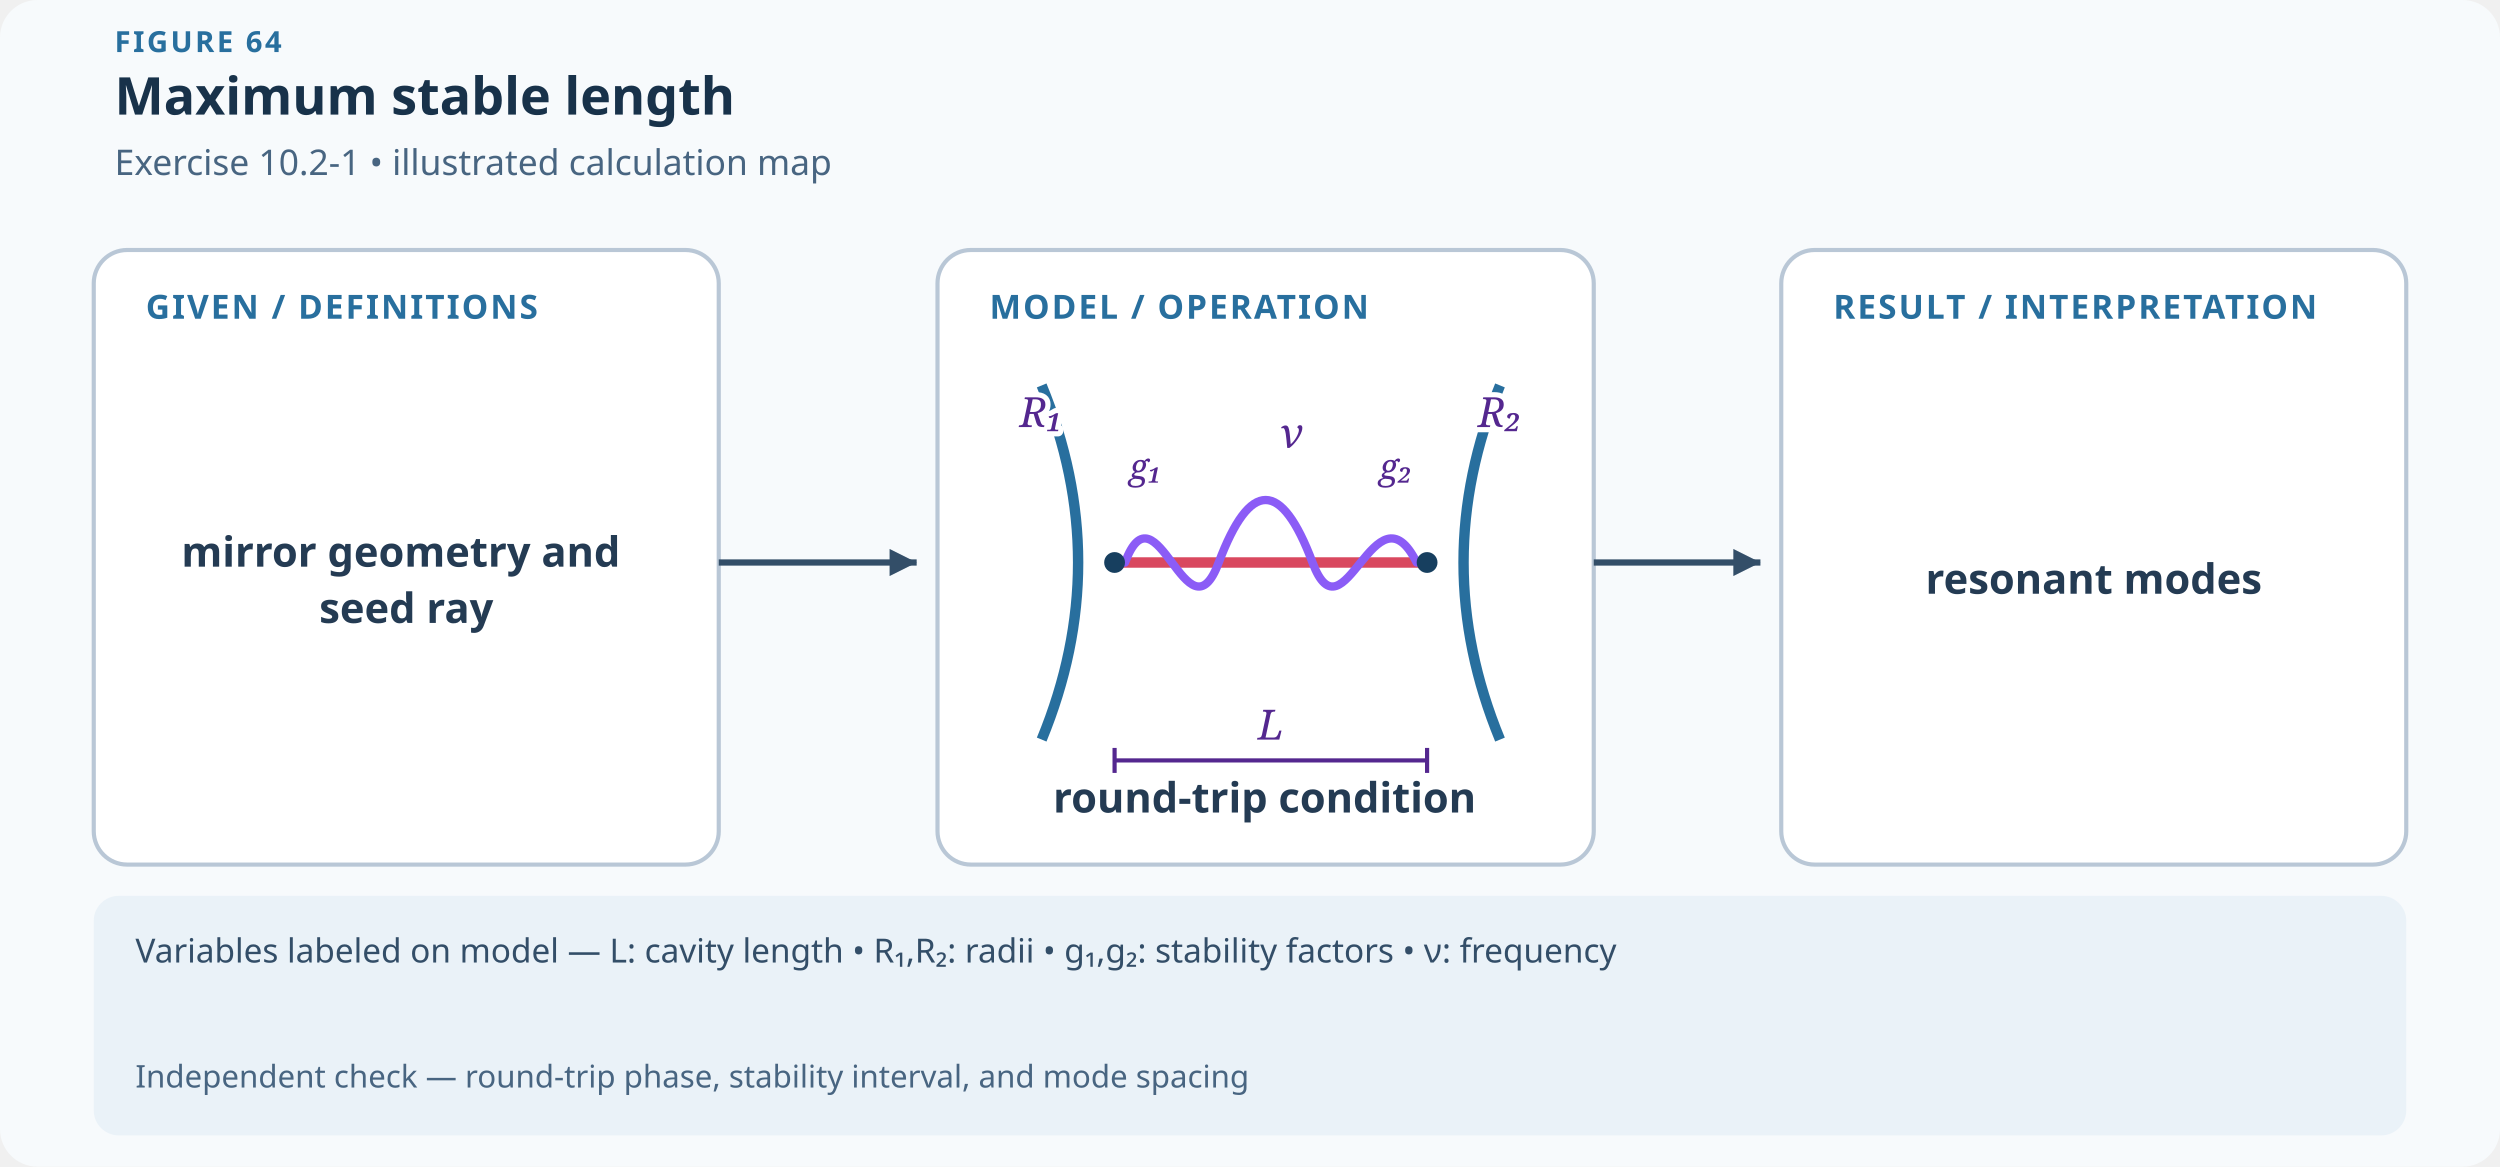
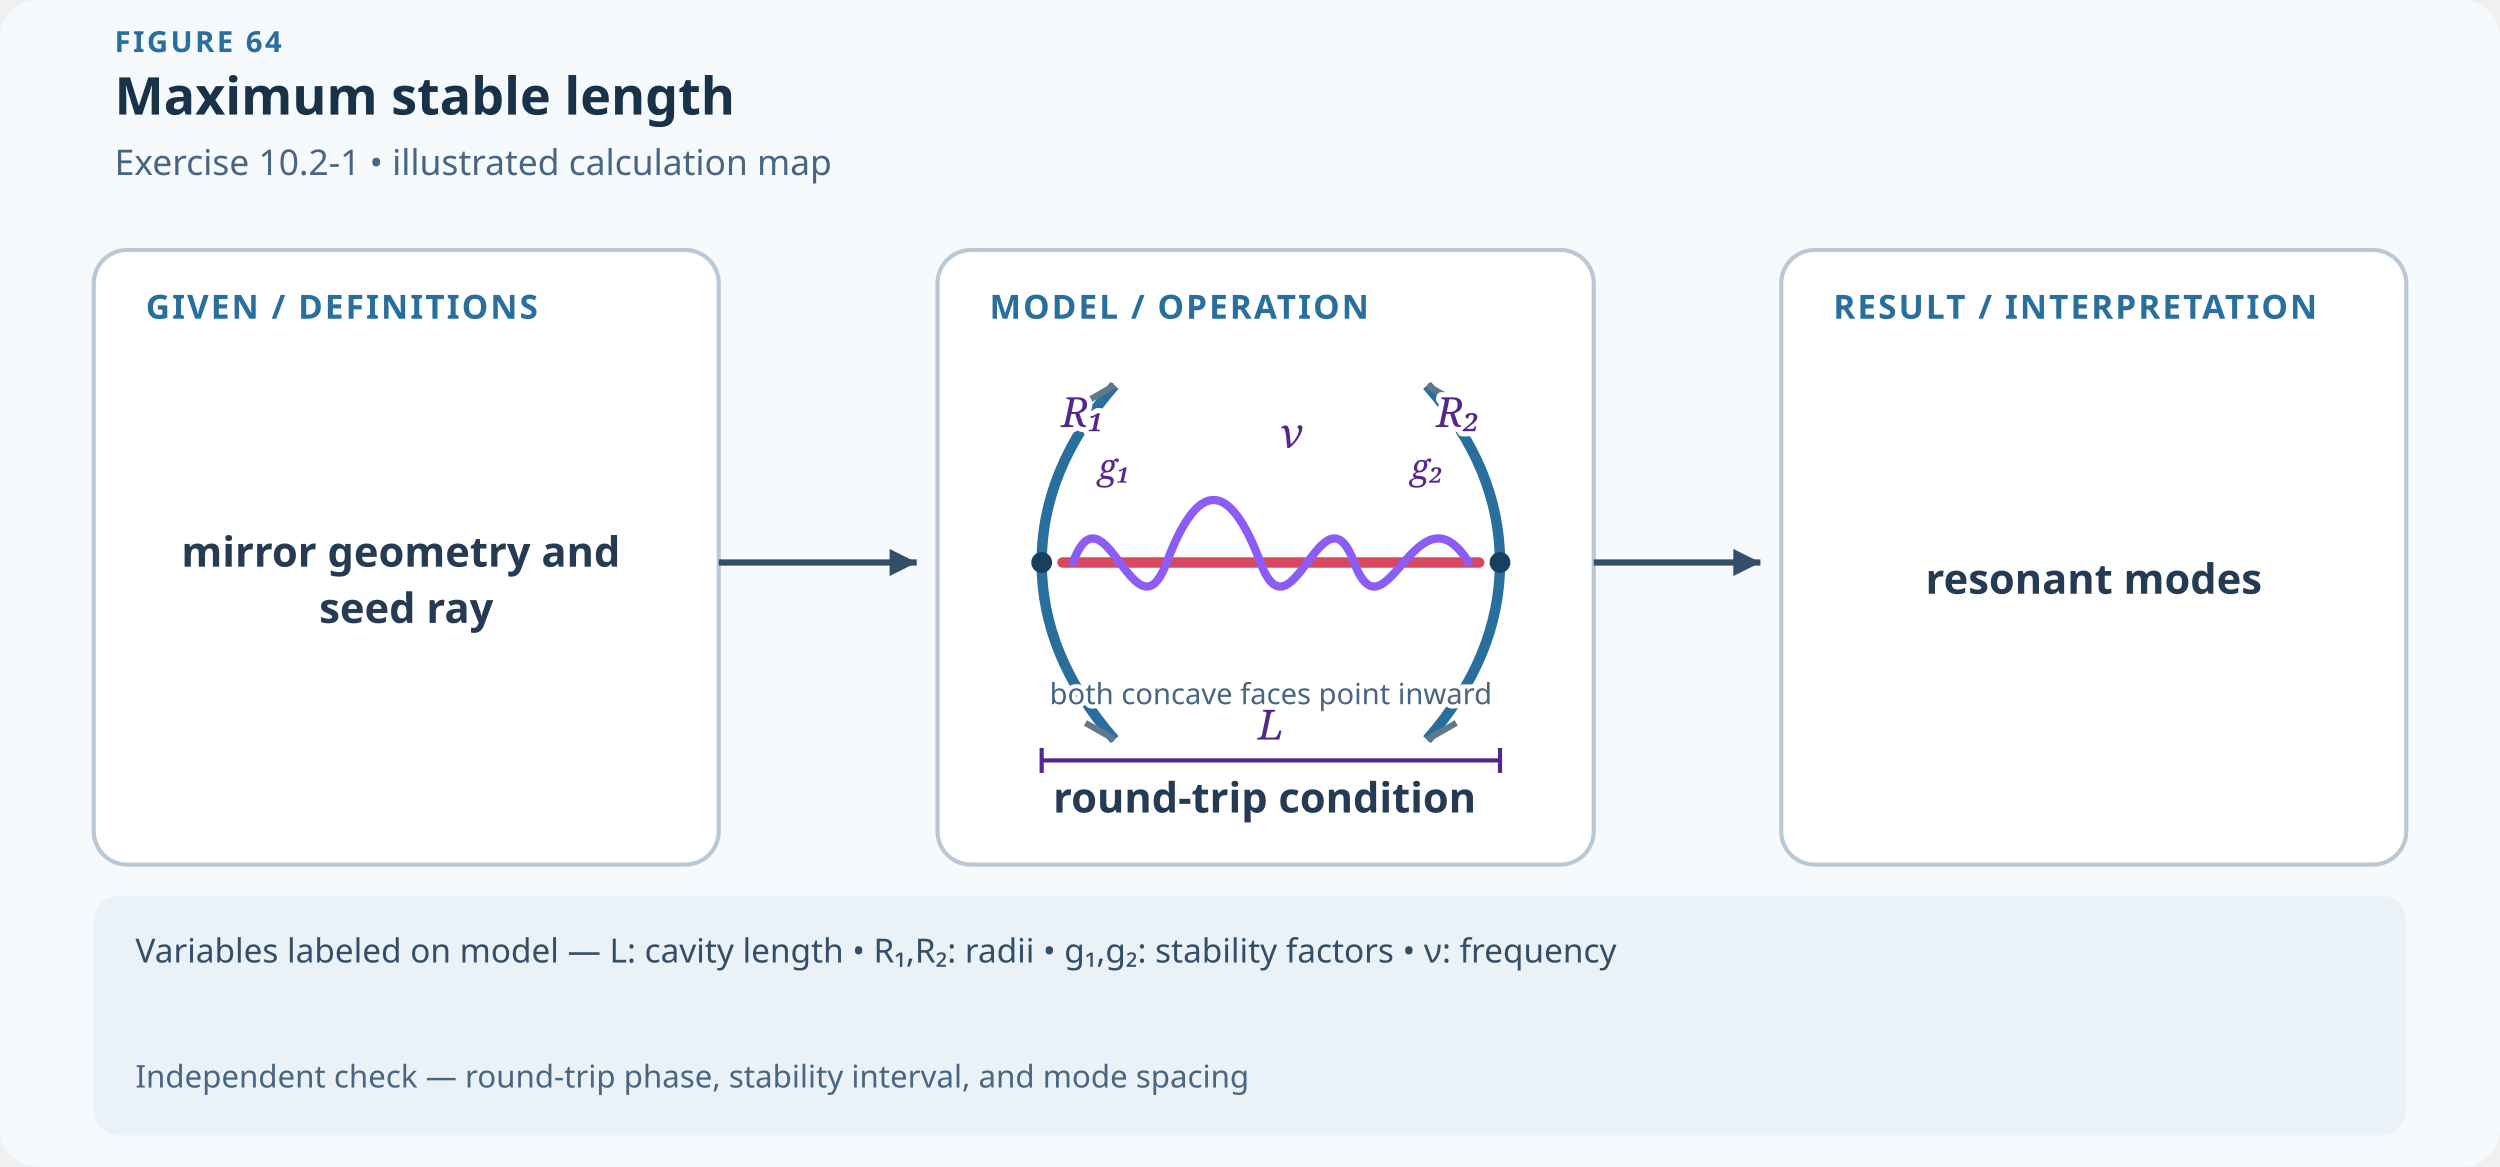
<svg xmlns="http://www.w3.org/2000/svg" width="1200" height="560" viewBox="0 0 1200 560" role="img" aria-labelledby="title desc" data-category="resonator" data-figure="64">
  <defs>
    <style>
      .bg{fill:#f7fafc}.card{fill:#fff;stroke:#b9c7d6;stroke-width:2}.band{fill:#eaf2f8}.figureid{font:700 14px sans-serif;fill:#286f9e;letter-spacing:1.2px}.head{font:700 25px sans-serif;fill:#18324a}.sub{font:17px sans-serif;fill:#486581}.tag{font:700 16px sans-serif;fill:#286f9e;letter-spacing:1px}.label{font:700 20px sans-serif;fill:#243b53;text-anchor:middle}.legend{font:16px sans-serif;fill:#334e68}.check{font:15px sans-serif;fill:#486581}.accent{fill:none;stroke:#d9485f;stroke-width:5;stroke-linecap:round;stroke-linejoin:round}.accent2{fill:none;stroke:#8b5cf6;stroke-width:4;stroke-linecap:round;stroke-linejoin:round}.optic{fill:none;stroke:#286f9e;stroke-width:5}.thin{fill:none;stroke:#61788a;stroke-width:3}.axis{fill:none;stroke:#8295a5;stroke-width:2}.point{fill:#173f5f}.iconbox{fill:#edf7ff;stroke:#286f9e;stroke-width:3}.opticfill{fill:#286f9e}.layer1{fill:#d9ecff;stroke:#286f9e;stroke-width:2}.layer2{fill:#e7f7ee;stroke:#2b7a78;stroke-width:2}.icontext{font:italic 22px serif;fill:#6d28d9}.var{font:italic 20px serif;fill:#54278f;text-anchor:middle;paint-order:stroke;stroke:#fff;stroke-width:5px;stroke-linejoin:round}.smallvar{font-size:17px}.annotation{font:14px sans-serif;fill:#486581;text-anchor:middle;paint-order:stroke;stroke:#fff;stroke-width:4px}.callout{fill:none;stroke:#54278f;stroke-width:2}.tick{fill:none;stroke:#54278f;stroke-width:2}.flow{stroke:#334e68;stroke-width:3;marker-end:url(#arrow)}
    </style>
    <marker id="arrow" markerUnits="userSpaceOnUse" markerWidth="13" markerHeight="13" refX="13" refY="6.5" orient="auto">
      <path d="M0,0 L13,6.5 L0,13 Z" fill="#334e68" />
    </marker>
  </defs>
  <rect class="bg" width="1200" height="560" rx="18" />
  <text class="figureid" x="55" y="25">FIGURE 64</text>
  <text class="head" x="55" y="55">Maximum stable length</text>
  <text class="sub" x="55" y="84">Exercise 10.2-1 • illustrated calculation map</text>
  <rect class="card" x="45" y="120" width="300" height="295" rx="16" />
  <rect class="card" x="450" y="120" width="315" height="295" rx="16" />
  <rect class="card" x="855" y="120" width="300" height="295" rx="16" />
  <text class="tag" x="70" y="153">GIVEN / DEFINITIONS</text>
  <text class="tag" x="475" y="153">MODEL / OPERATION</text>
  <text class="tag" x="880" y="153">RESULT / INTERPRETATION</text>
  <text class="label" x="195">
    <tspan x="195" y="272">mirror geometry and</tspan>
    <tspan x="195" y="299">seed ray</tspan>
  </text>
  <text class="label" x="607">
    <tspan x="607" y="390">round-trip condition</tspan>
  </text>
  <text class="label" x="1005">
    <tspan x="1005" y="285">resonant modes</tspan>
  </text>
  <line class="flow" x1="345" y1="270" x2="440" y2="270" />
  <line class="flow" x1="765" y1="270" x2="845" y2="270" />
-   <path class="optic" d="M500 185 Q535 270 500 355 M720 185 Q685 270 720 355" />
-   <path class="accent" d="M535 270 H685" />
-   <path class="accent2" d="M540 270 C555 230 570 310 585 270 S615 230 630 270 S660 230 680 270" />
-   <circle class="point" cx="535" cy="270" r="5" />
-   <circle class="point" cx="685" cy="270" r="5" />
+   <path class="optic" d="M535 185 Q500 225 500 270 Q500 315 535 355 M685 185 Q720 225 720 270 Q720 315 685 355" />
+   <path class="accent" d="M510 270 H710" />
+   <path class="accent2" d="M515 270 C530 230 545 310 560 270 S590 230 605 270 S635 230 650 270 S680 230 705 270" />
+   <path class="thin" d="M535 185 l-14 8 M685 185 l14 8 M535 355 l-14 -8 M685 355 l14 -8" />
+   <circle class="point" cx="500" cy="270" r="5" />
+   <circle class="point" cx="720" cy="270" r="5" />
  <g id="variable-labels">
-     <line class="callout" x1="535" y1="365" x2="685" y2="365" />
-     <path class="tick" d="M535 359 V371 M685 359 V371" />
+     <line class="callout" x1="500" y1="365" x2="720" y2="365" />
+     <path class="tick" d="M500 359 V371 M720 359 V371" />
    <text class="var" x="610" y="355">L</text>
-     <text class="var" x="500" y="205">R₁</text>
-     <text class="var" x="720" y="205">R₂</text>
-     <text class="var smallvar" x="550" y="230">g₁</text>
-     <text class="var smallvar" x="670" y="230">g₂</text>
+     <text class="var" x="520" y="205">R₁</text>
+     <text class="var" x="700" y="205">R₂</text>
+     <text class="var smallvar" x="535" y="230">g₁</text>
+     <text class="var smallvar" x="685" y="230">g₂</text>
    <text class="var" x="620" y="215">ν</text>
+     <text class="annotation" x="610" y="338">both concave faces point inward</text>
  </g>
  <rect class="band" x="45" y="430" width="1110" height="115" rx="12" />
  <text class="legend" x="65">
    <tspan x="65" y="462">Variables labeled on model — L: cavity length • R₁,R₂: radii • g₁,g₂: stability factors • ν: frequency</tspan>
  </text>
  <text class="check" x="65">
    <tspan x="65" y="522">Independent check — round-trip phase, stability interval, and mode spacing</tspan>
  </text>
</svg>
